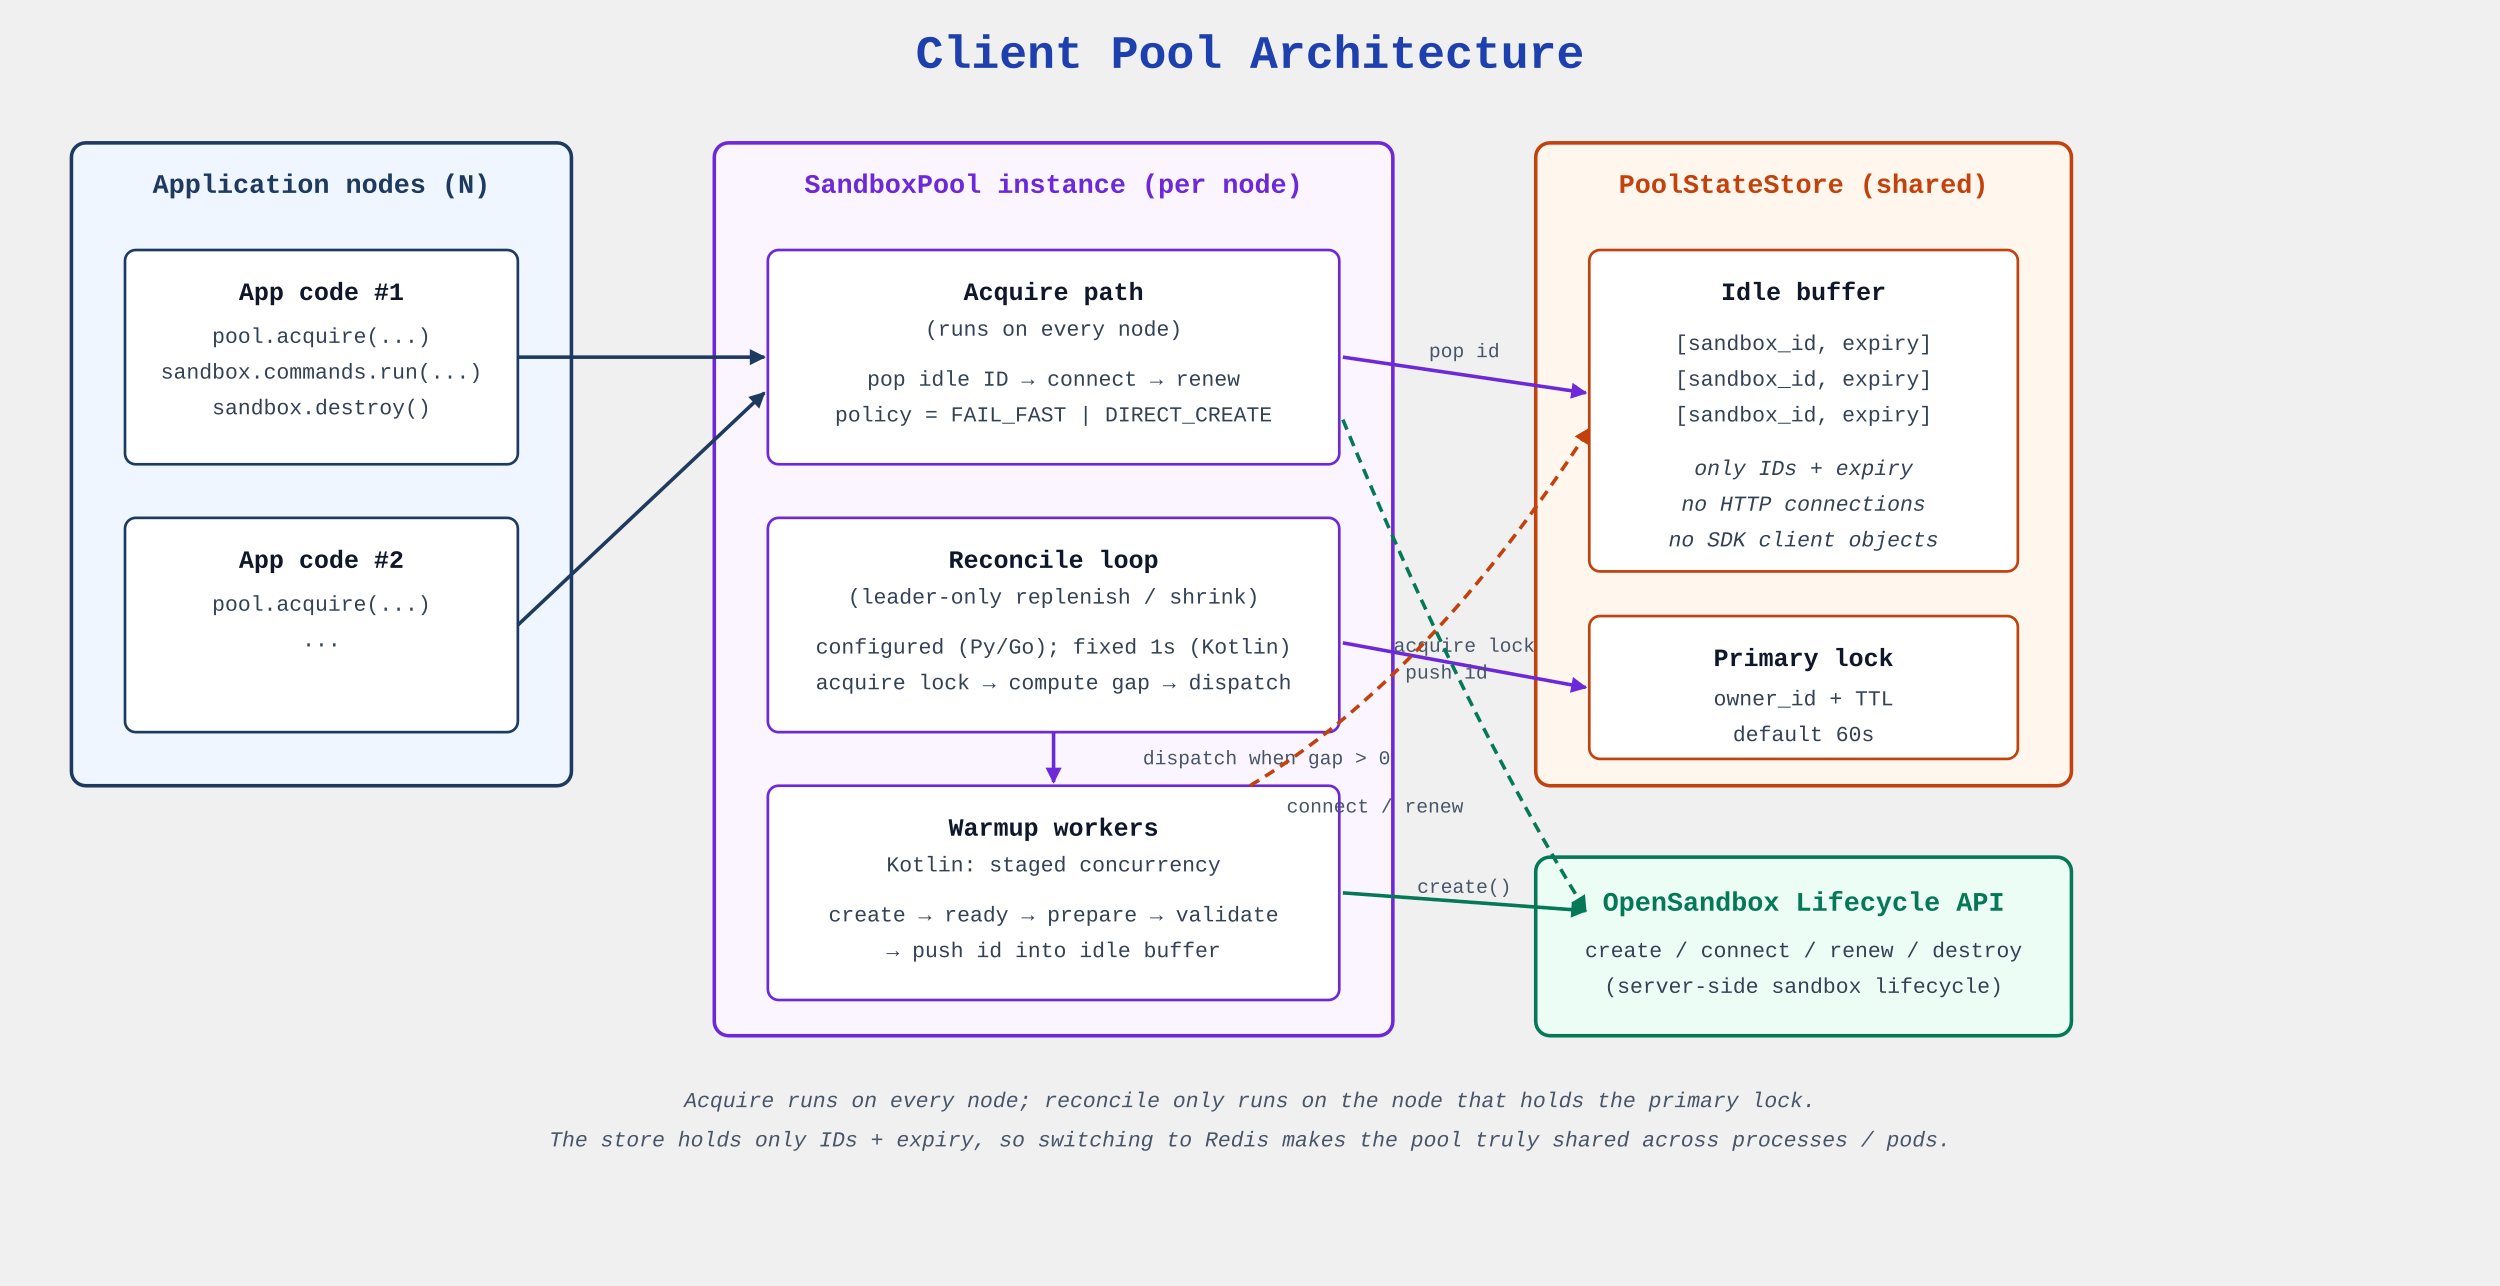
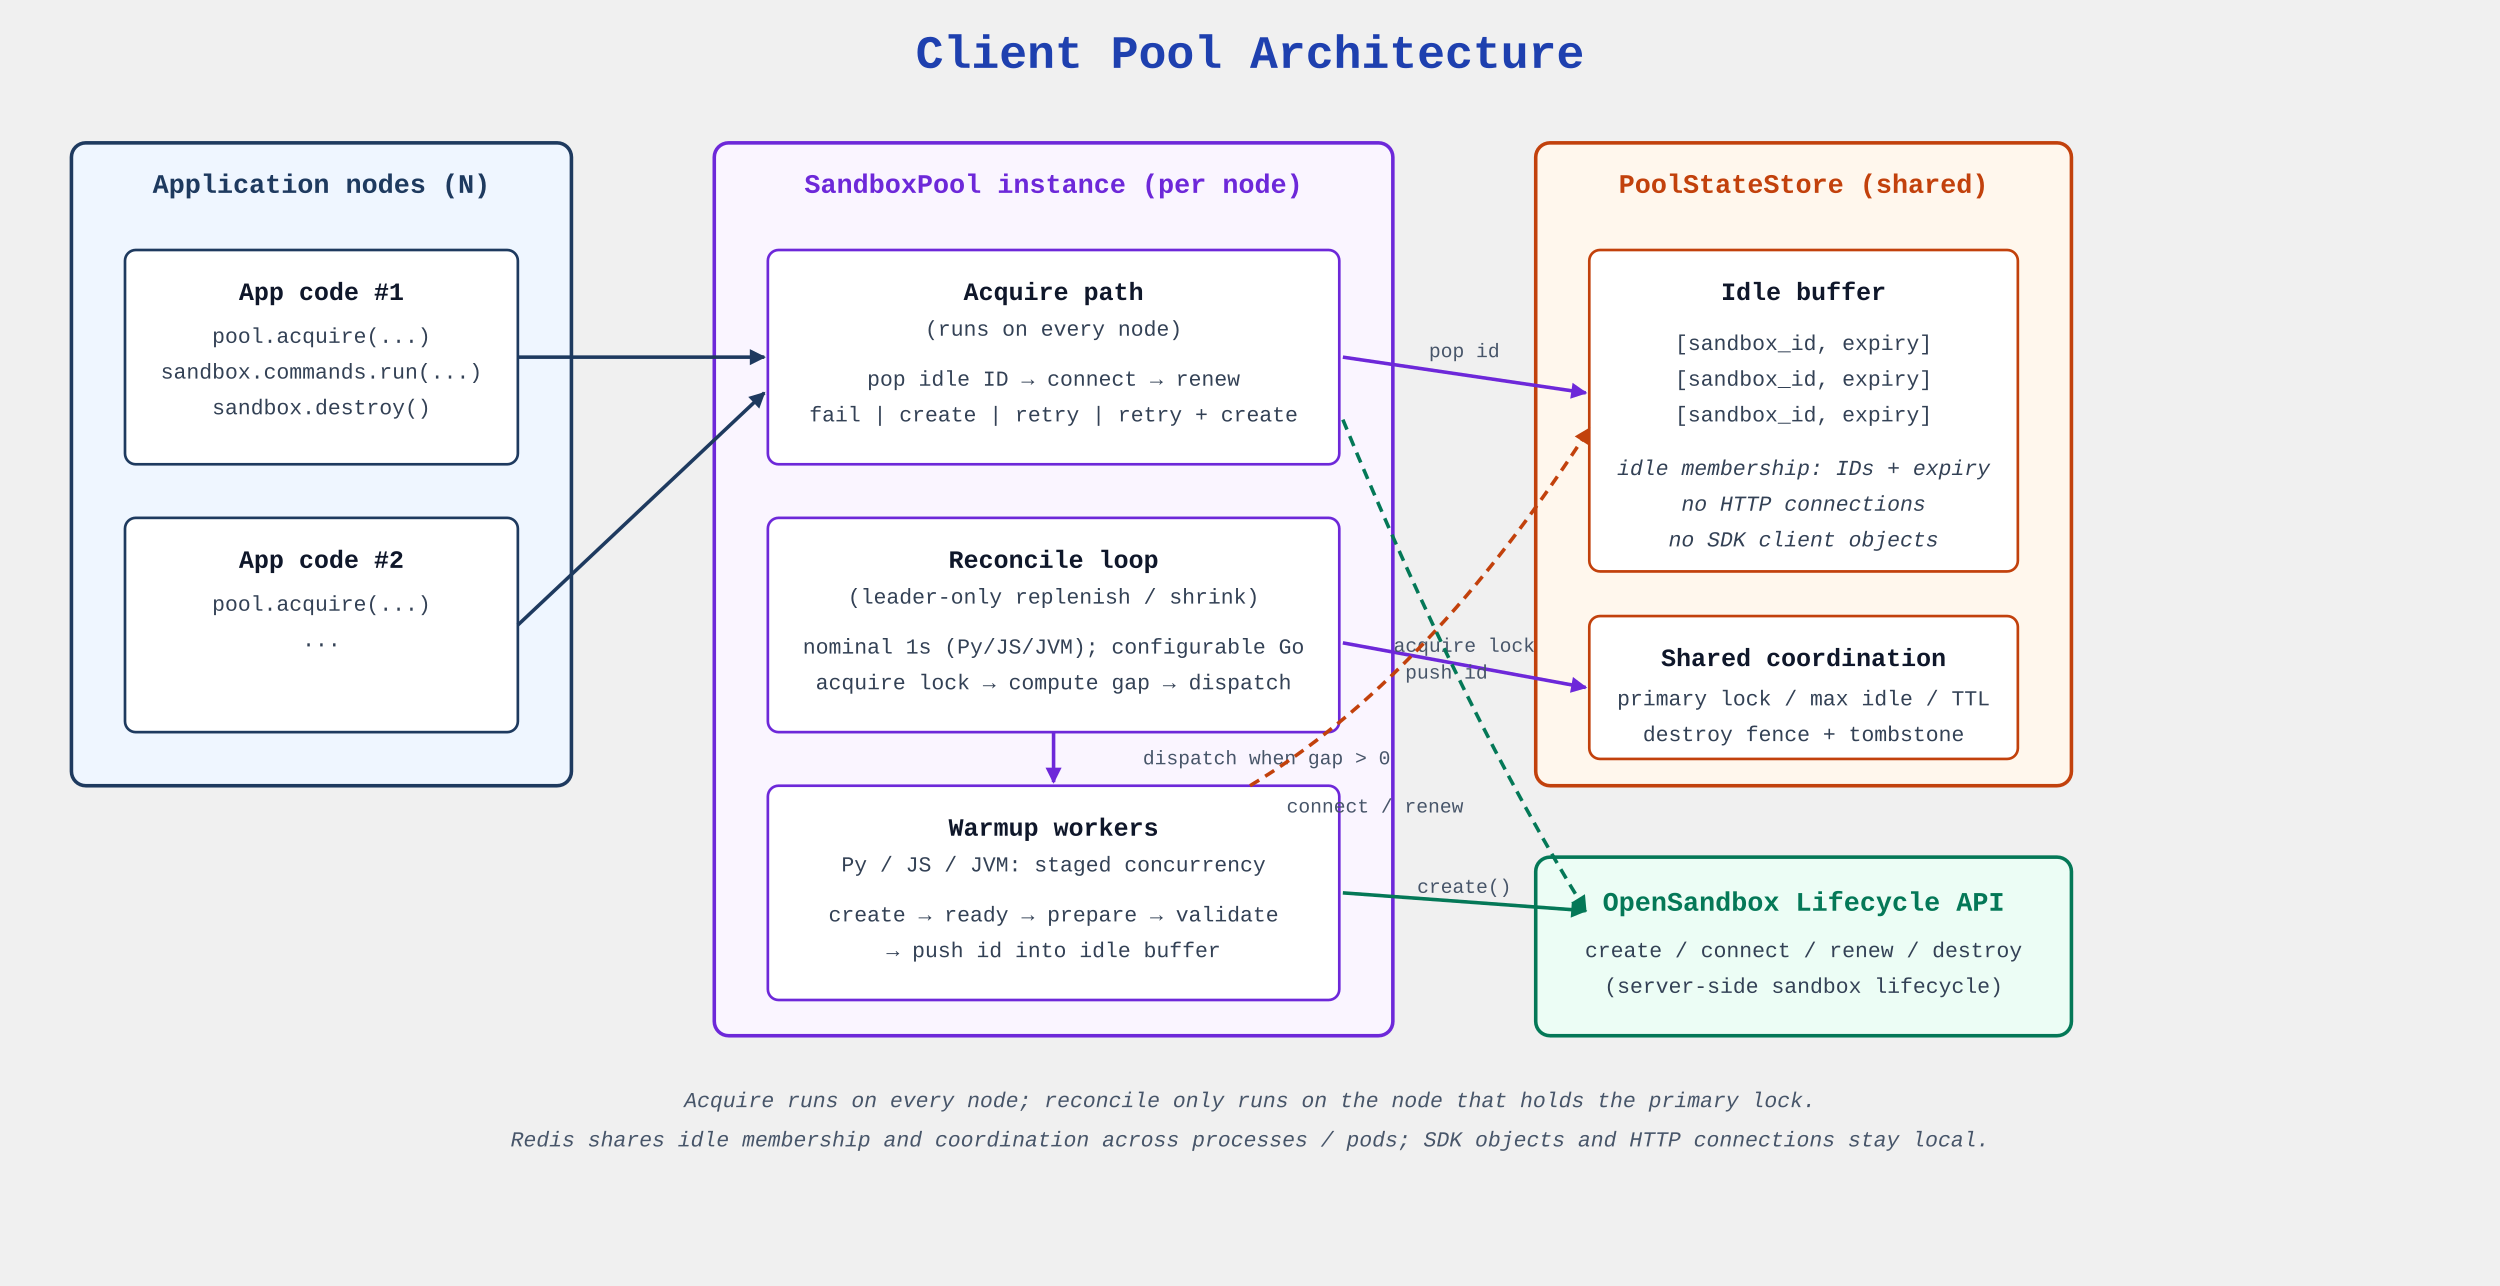
<svg xmlns="http://www.w3.org/2000/svg" width="1400" height="720" viewBox="0 0 1400 720" role="img" aria-labelledby="title desc">
  <defs>
    <marker id="a1-arrow-blue" viewBox="0 0 10 10" refX="9" refY="5" markerWidth="9" markerHeight="9" markerUnits="userSpaceOnUse" orient="auto-start-reverse">
      <path d="M 0 0 L 10 5 L 0 10 z" fill="#1e3a5f" />
    </marker>
    <marker id="a1-arrow-purple" viewBox="0 0 10 10" refX="9" refY="5" markerWidth="9" markerHeight="9" markerUnits="userSpaceOnUse" orient="auto-start-reverse">
      <path d="M 0 0 L 10 5 L 0 10 z" fill="#6d28d9" />
    </marker>
    <marker id="a1-arrow-orange" viewBox="0 0 10 10" refX="9" refY="5" markerWidth="9" markerHeight="9" markerUnits="userSpaceOnUse" orient="auto-start-reverse">
      <path d="M 0 0 L 10 5 L 0 10 z" fill="#c2410c" />
    </marker>
    <marker id="a1-arrow-green" viewBox="0 0 10 10" refX="9" refY="5" markerWidth="9" markerHeight="9" markerUnits="userSpaceOnUse" orient="auto-start-reverse">
      <path d="M 0 0 L 10 5 L 0 10 z" fill="#047857" />
    </marker>
    <style>
      text { font-family: Menlo, Monaco, Consolas, "Liberation Mono", monospace; }
      .title { font-size: 26px; font-weight: 700; fill: #1e40af; }
      .group-title { font-size: 15px; font-weight: 700; }
      .box-title { font-size: 14px; font-weight: 700; fill: #0f172a; }
      .box-text { font-size: 12px; fill: #334155; }
      .edge-label { font-size: 11px; fill: #475569; }
      .caption { font-size: 12px; fill: #475569; font-style: italic; }
    </style>
  </defs>
  <text x="700" y="38" class="title" text-anchor="middle">Client Pool Architecture</text>
  <g>
    <rect x="40" y="80" width="280" height="360" fill="#eff6ff" stroke="#1e3a5f" stroke-width="2" rx="8" />
    <text x="180" y="108" class="group-title" fill="#1e3a5f" text-anchor="middle">Application nodes (N)</text>
    <rect x="70" y="140" width="220" height="120" fill="#ffffff" stroke="#1e3a5f" stroke-width="1.5" rx="6" />
    <text x="180" y="168" class="box-title" text-anchor="middle">App code #1</text>
    <text x="180" y="192" class="box-text" text-anchor="middle">pool.acquire(...)</text>
    <text x="180" y="212" class="box-text" text-anchor="middle">sandbox.commands.run(...)</text>
    <text x="180" y="232" class="box-text" text-anchor="middle">sandbox.destroy()</text>
    <rect x="70" y="290" width="220" height="120" fill="#ffffff" stroke="#1e3a5f" stroke-width="1.5" rx="6" />
    <text x="180" y="318" class="box-title" text-anchor="middle">App code #2</text>
    <text x="180" y="342" class="box-text" text-anchor="middle">pool.acquire(...)</text>
    <text x="180" y="362" class="box-text" text-anchor="middle">...</text>
  </g>
  <g>
    <rect x="400" y="80" width="380" height="500" fill="#faf5ff" stroke="#6d28d9" stroke-width="2" rx="8" />
    <text x="590" y="108" class="group-title" fill="#6d28d9" text-anchor="middle">SandboxPool instance (per node)</text>
    <rect x="430" y="140" width="320" height="120" fill="#ffffff" stroke="#6d28d9" stroke-width="1.5" rx="6" />
    <text x="590" y="168" class="box-title" text-anchor="middle">Acquire path</text>
    <text x="590" y="188" class="box-text" text-anchor="middle">(runs on every node)</text>
    <text x="590" y="216" class="box-text" text-anchor="middle">pop idle ID → connect → renew</text>
-     <text x="590" y="236" class="box-text" text-anchor="middle">policy = FAIL_FAST | DIRECT_CREATE</text>
+     <text x="590" y="236" class="box-text" text-anchor="middle">fail | create | retry | retry + create</text>
    <rect x="430" y="290" width="320" height="120" fill="#ffffff" stroke="#6d28d9" stroke-width="1.5" rx="6" />
    <text x="590" y="318" class="box-title" text-anchor="middle">Reconcile loop</text>
    <text x="590" y="338" class="box-text" text-anchor="middle">(leader-only replenish / shrink)</text>
-     <text x="590" y="366" class="box-text" text-anchor="middle">configured (Py/Go); fixed 1s (Kotlin)</text>
+     <text x="590" y="366" class="box-text" text-anchor="middle">nominal 1s (Py/JS/JVM); configurable Go</text>
    <text x="590" y="386" class="box-text" text-anchor="middle">acquire lock → compute gap → dispatch</text>
    <rect x="430" y="440" width="320" height="120" fill="#ffffff" stroke="#6d28d9" stroke-width="1.5" rx="6" />
    <text x="590" y="468" class="box-title" text-anchor="middle">Warmup workers</text>
-     <text x="590" y="488" class="box-text" text-anchor="middle">Kotlin: staged concurrency</text>
+     <text x="590" y="488" class="box-text" text-anchor="middle">Py / JS / JVM: staged concurrency</text>
    <text x="590" y="516" class="box-text" text-anchor="middle">create → ready → prepare → validate</text>
    <text x="590" y="536" class="box-text" text-anchor="middle">→ push id into idle buffer</text>
  </g>
  <g>
    <rect x="860" y="80" width="300" height="360" fill="#fff7ed" stroke="#c2410c" stroke-width="2" rx="8" />
    <text x="1010" y="108" class="group-title" fill="#c2410c" text-anchor="middle">PoolStateStore (shared)</text>
    <rect x="890" y="140" width="240" height="180" fill="#ffffff" stroke="#c2410c" stroke-width="1.5" rx="6" />
    <text x="1010" y="168" class="box-title" text-anchor="middle">Idle buffer</text>
    <text x="1010" y="196" class="box-text" text-anchor="middle">[sandbox_id, expiry]</text>
    <text x="1010" y="216" class="box-text" text-anchor="middle">[sandbox_id, expiry]</text>
    <text x="1010" y="236" class="box-text" text-anchor="middle">[sandbox_id, expiry]</text>
-     <text x="1010" y="266" class="box-text" text-anchor="middle" font-style="italic">only IDs + expiry</text>
+     <text x="1010" y="266" class="box-text" text-anchor="middle" font-style="italic">idle membership: IDs + expiry</text>
    <text x="1010" y="286" class="box-text" text-anchor="middle" font-style="italic">no HTTP connections</text>
    <text x="1010" y="306" class="box-text" text-anchor="middle" font-style="italic">no SDK client objects</text>
    <rect x="890" y="345" width="240" height="80" fill="#ffffff" stroke="#c2410c" stroke-width="1.5" rx="6" />
-     <text x="1010" y="373" class="box-title" text-anchor="middle">Primary lock</text>
-     <text x="1010" y="395" class="box-text" text-anchor="middle">owner_id + TTL</text>
-     <text x="1010" y="415" class="box-text" text-anchor="middle">default 60s</text>
+     <text x="1010" y="373" class="box-title" text-anchor="middle">Shared coordination</text>
+     <text x="1010" y="395" class="box-text" text-anchor="middle">primary lock / max idle / TTL</text>
+     <text x="1010" y="415" class="box-text" text-anchor="middle">destroy fence + tombstone</text>
  </g>
  <g>
    <rect x="860" y="480" width="300" height="100" fill="#ecfdf5" stroke="#047857" stroke-width="2" rx="8" />
    <text x="1010" y="510" class="group-title" fill="#047857" text-anchor="middle">OpenSandbox Lifecycle API</text>
    <text x="1010" y="536" class="box-text" text-anchor="middle">create / connect / renew / destroy</text>
    <text x="1010" y="556" class="box-text" text-anchor="middle">(server-side sandbox lifecycle)</text>
  </g>
  <path d="M 290 200 L 428 200" stroke="#1e3a5f" stroke-width="2" fill="none" marker-end="url(#a1-arrow-blue)" />
  <path d="M 290 350 L 428 220" stroke="#1e3a5f" stroke-width="2" fill="none" marker-end="url(#a1-arrow-blue)" />
  <path d="M 752 200 L 888 220" stroke="#6d28d9" stroke-width="2" fill="none" marker-end="url(#a1-arrow-purple)" />
  <text x="820" y="200" class="edge-label" text-anchor="middle">pop id</text>
  <path d="M 752 360 L 888 385" stroke="#6d28d9" stroke-width="2" fill="none" marker-end="url(#a1-arrow-purple)" />
  <text x="820" y="365" class="edge-label" text-anchor="middle">acquire lock</text>
  <path d="M 590 410 L 590 438" stroke="#6d28d9" stroke-width="2" fill="none" marker-end="url(#a1-arrow-purple)" />
  <text x="640" y="428" class="edge-label" text-anchor="start">dispatch when gap &gt; 0</text>
  <path d="M 752 500 L 888 510" stroke="#047857" stroke-width="2" fill="none" marker-end="url(#a1-arrow-green)" />
  <text x="820" y="500" class="edge-label" text-anchor="middle">create()</text>
  <path d="M 700 440 Q 800 380 890 240" stroke="#c2410c" stroke-width="2" fill="none" marker-end="url(#a1-arrow-orange)" stroke-dasharray="6,4" />
  <text x="810" y="380" class="edge-label" text-anchor="middle">push id</text>
  <path d="M 752 235 Q 820 400 888 510" stroke="#047857" stroke-width="2" fill="none" marker-end="url(#a1-arrow-green)" stroke-dasharray="6,4" />
  <text x="770" y="455" class="edge-label" text-anchor="middle">connect / renew</text>
  <text x="700" y="620" class="caption" text-anchor="middle">Acquire runs on every node; reconcile only runs on the node that holds the primary lock.</text>
-   <text x="700" y="642" class="caption" text-anchor="middle">The store holds only IDs + expiry, so switching to Redis makes the pool truly shared across processes / pods.</text>
+   <text x="700" y="642" class="caption" text-anchor="middle">Redis shares idle membership and coordination across processes / pods; SDK objects and HTTP connections stay local.</text>
</svg>
